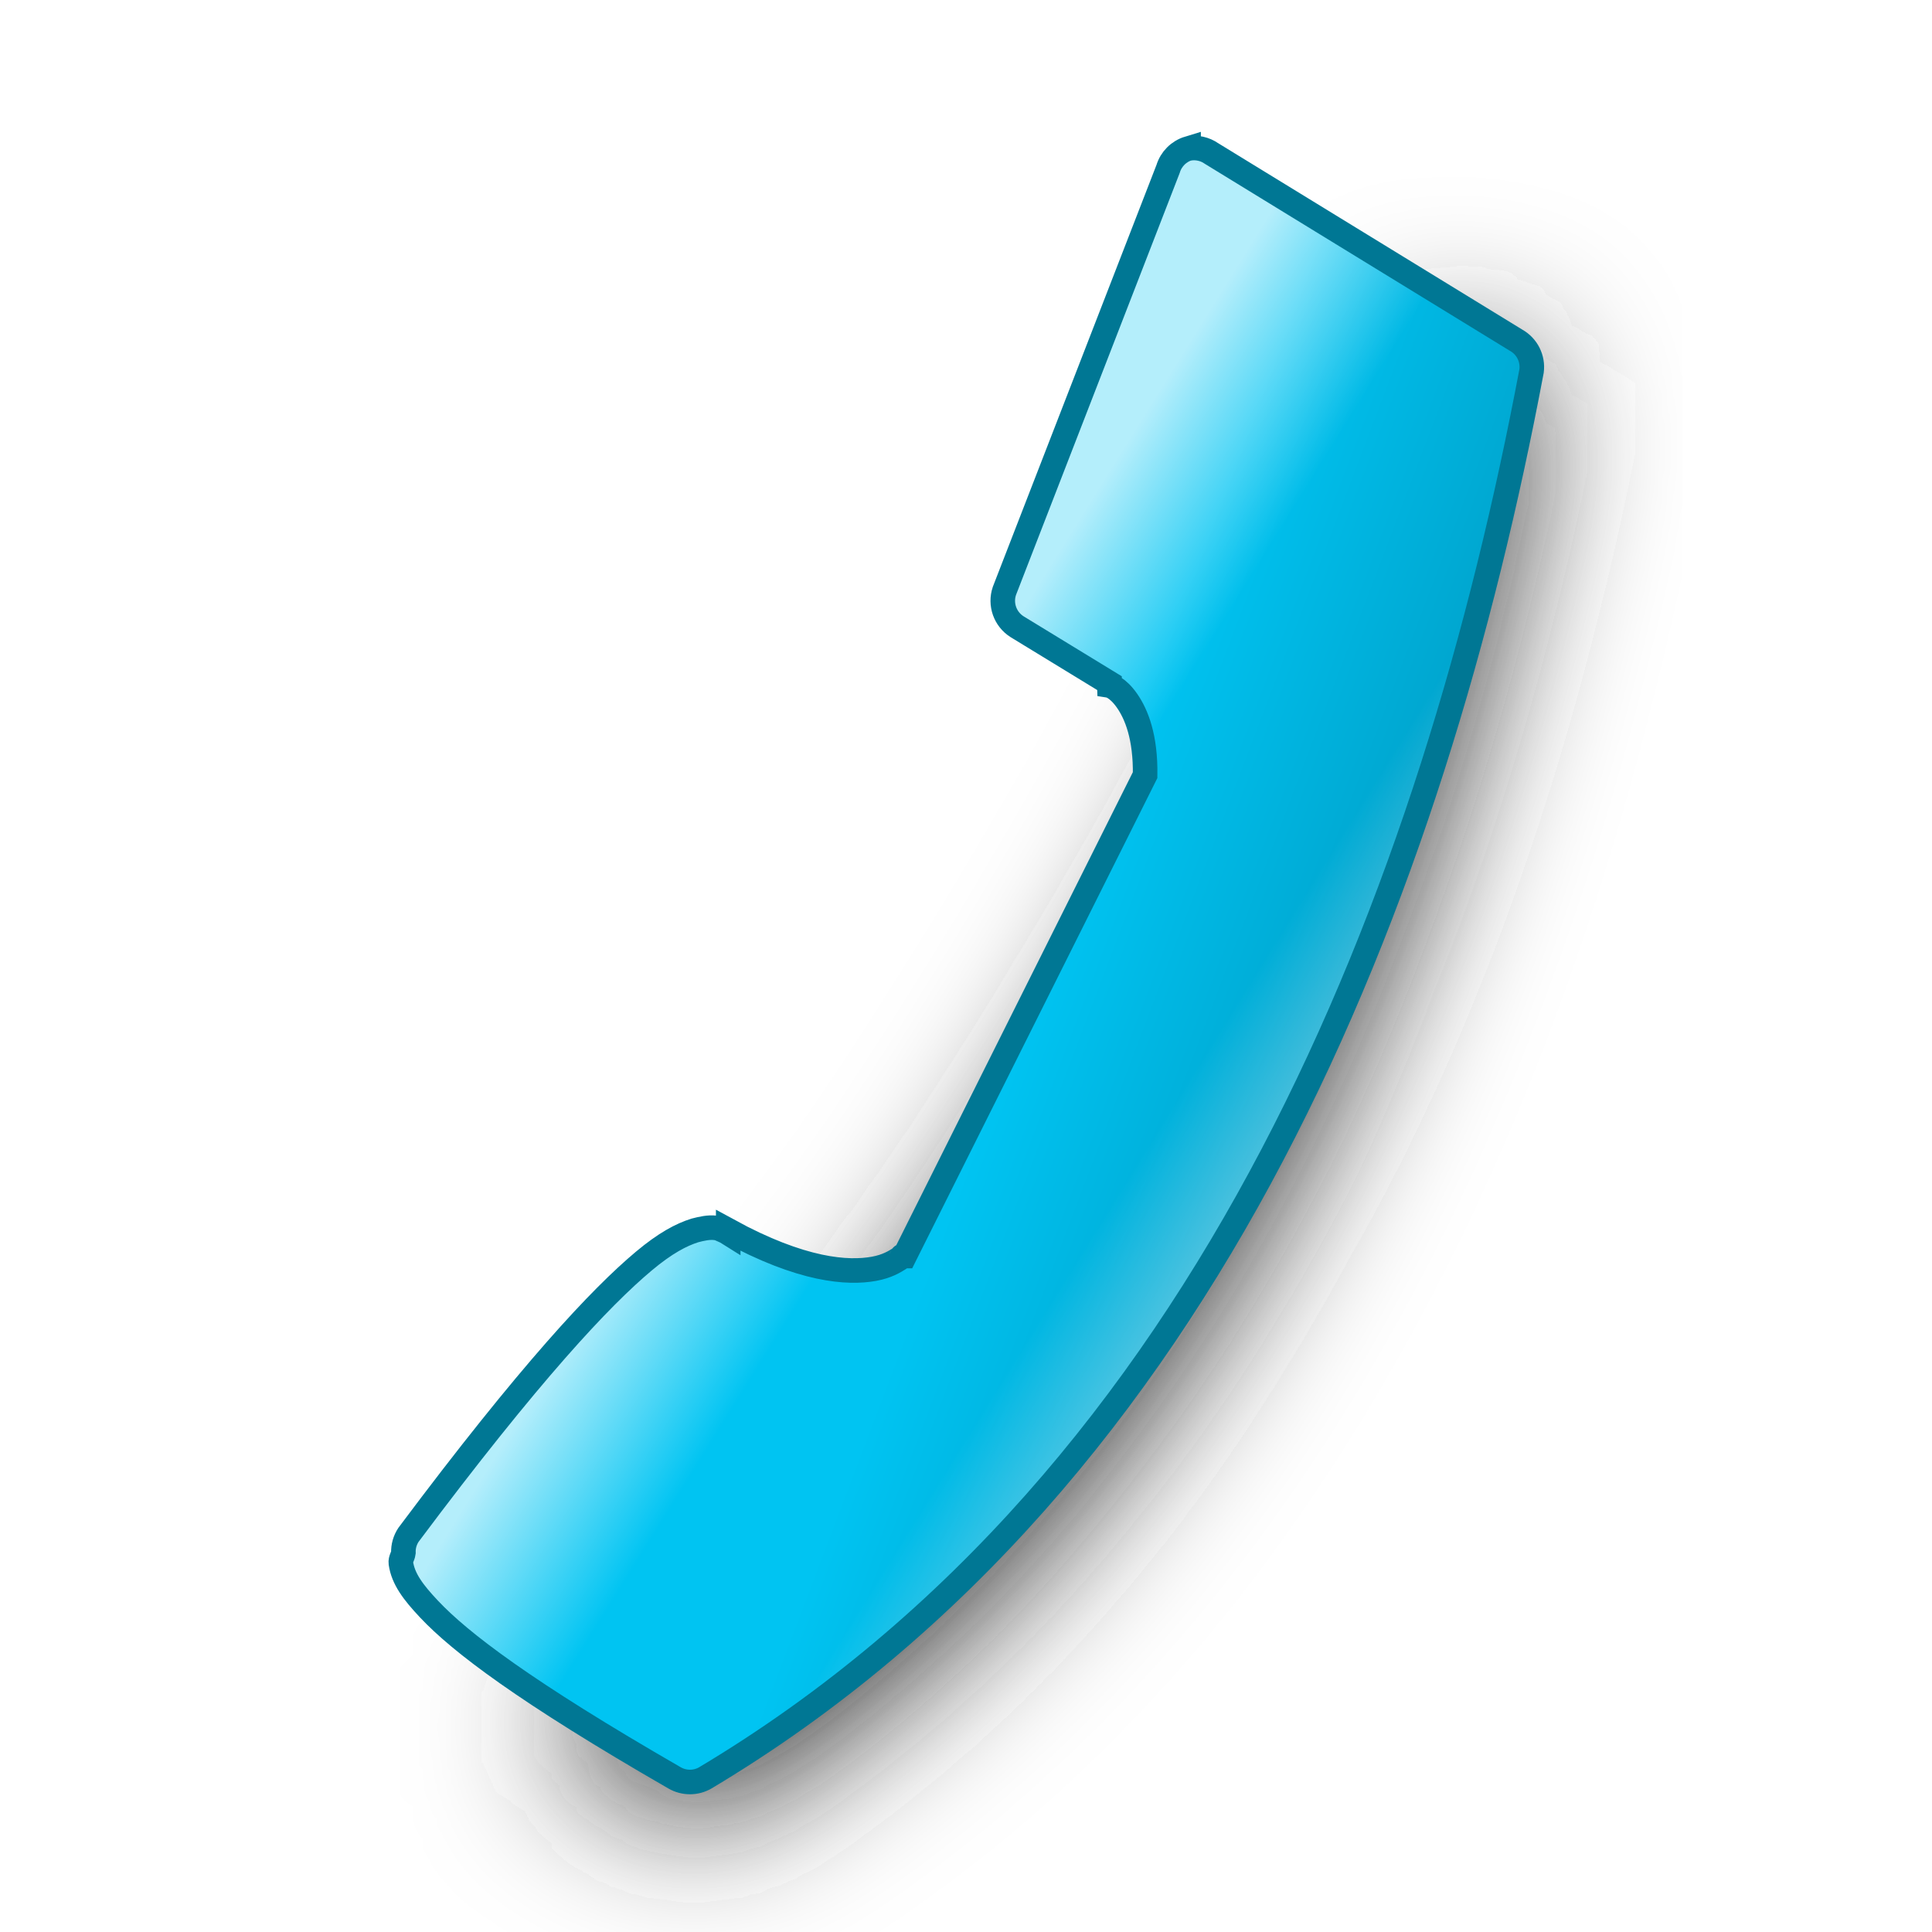
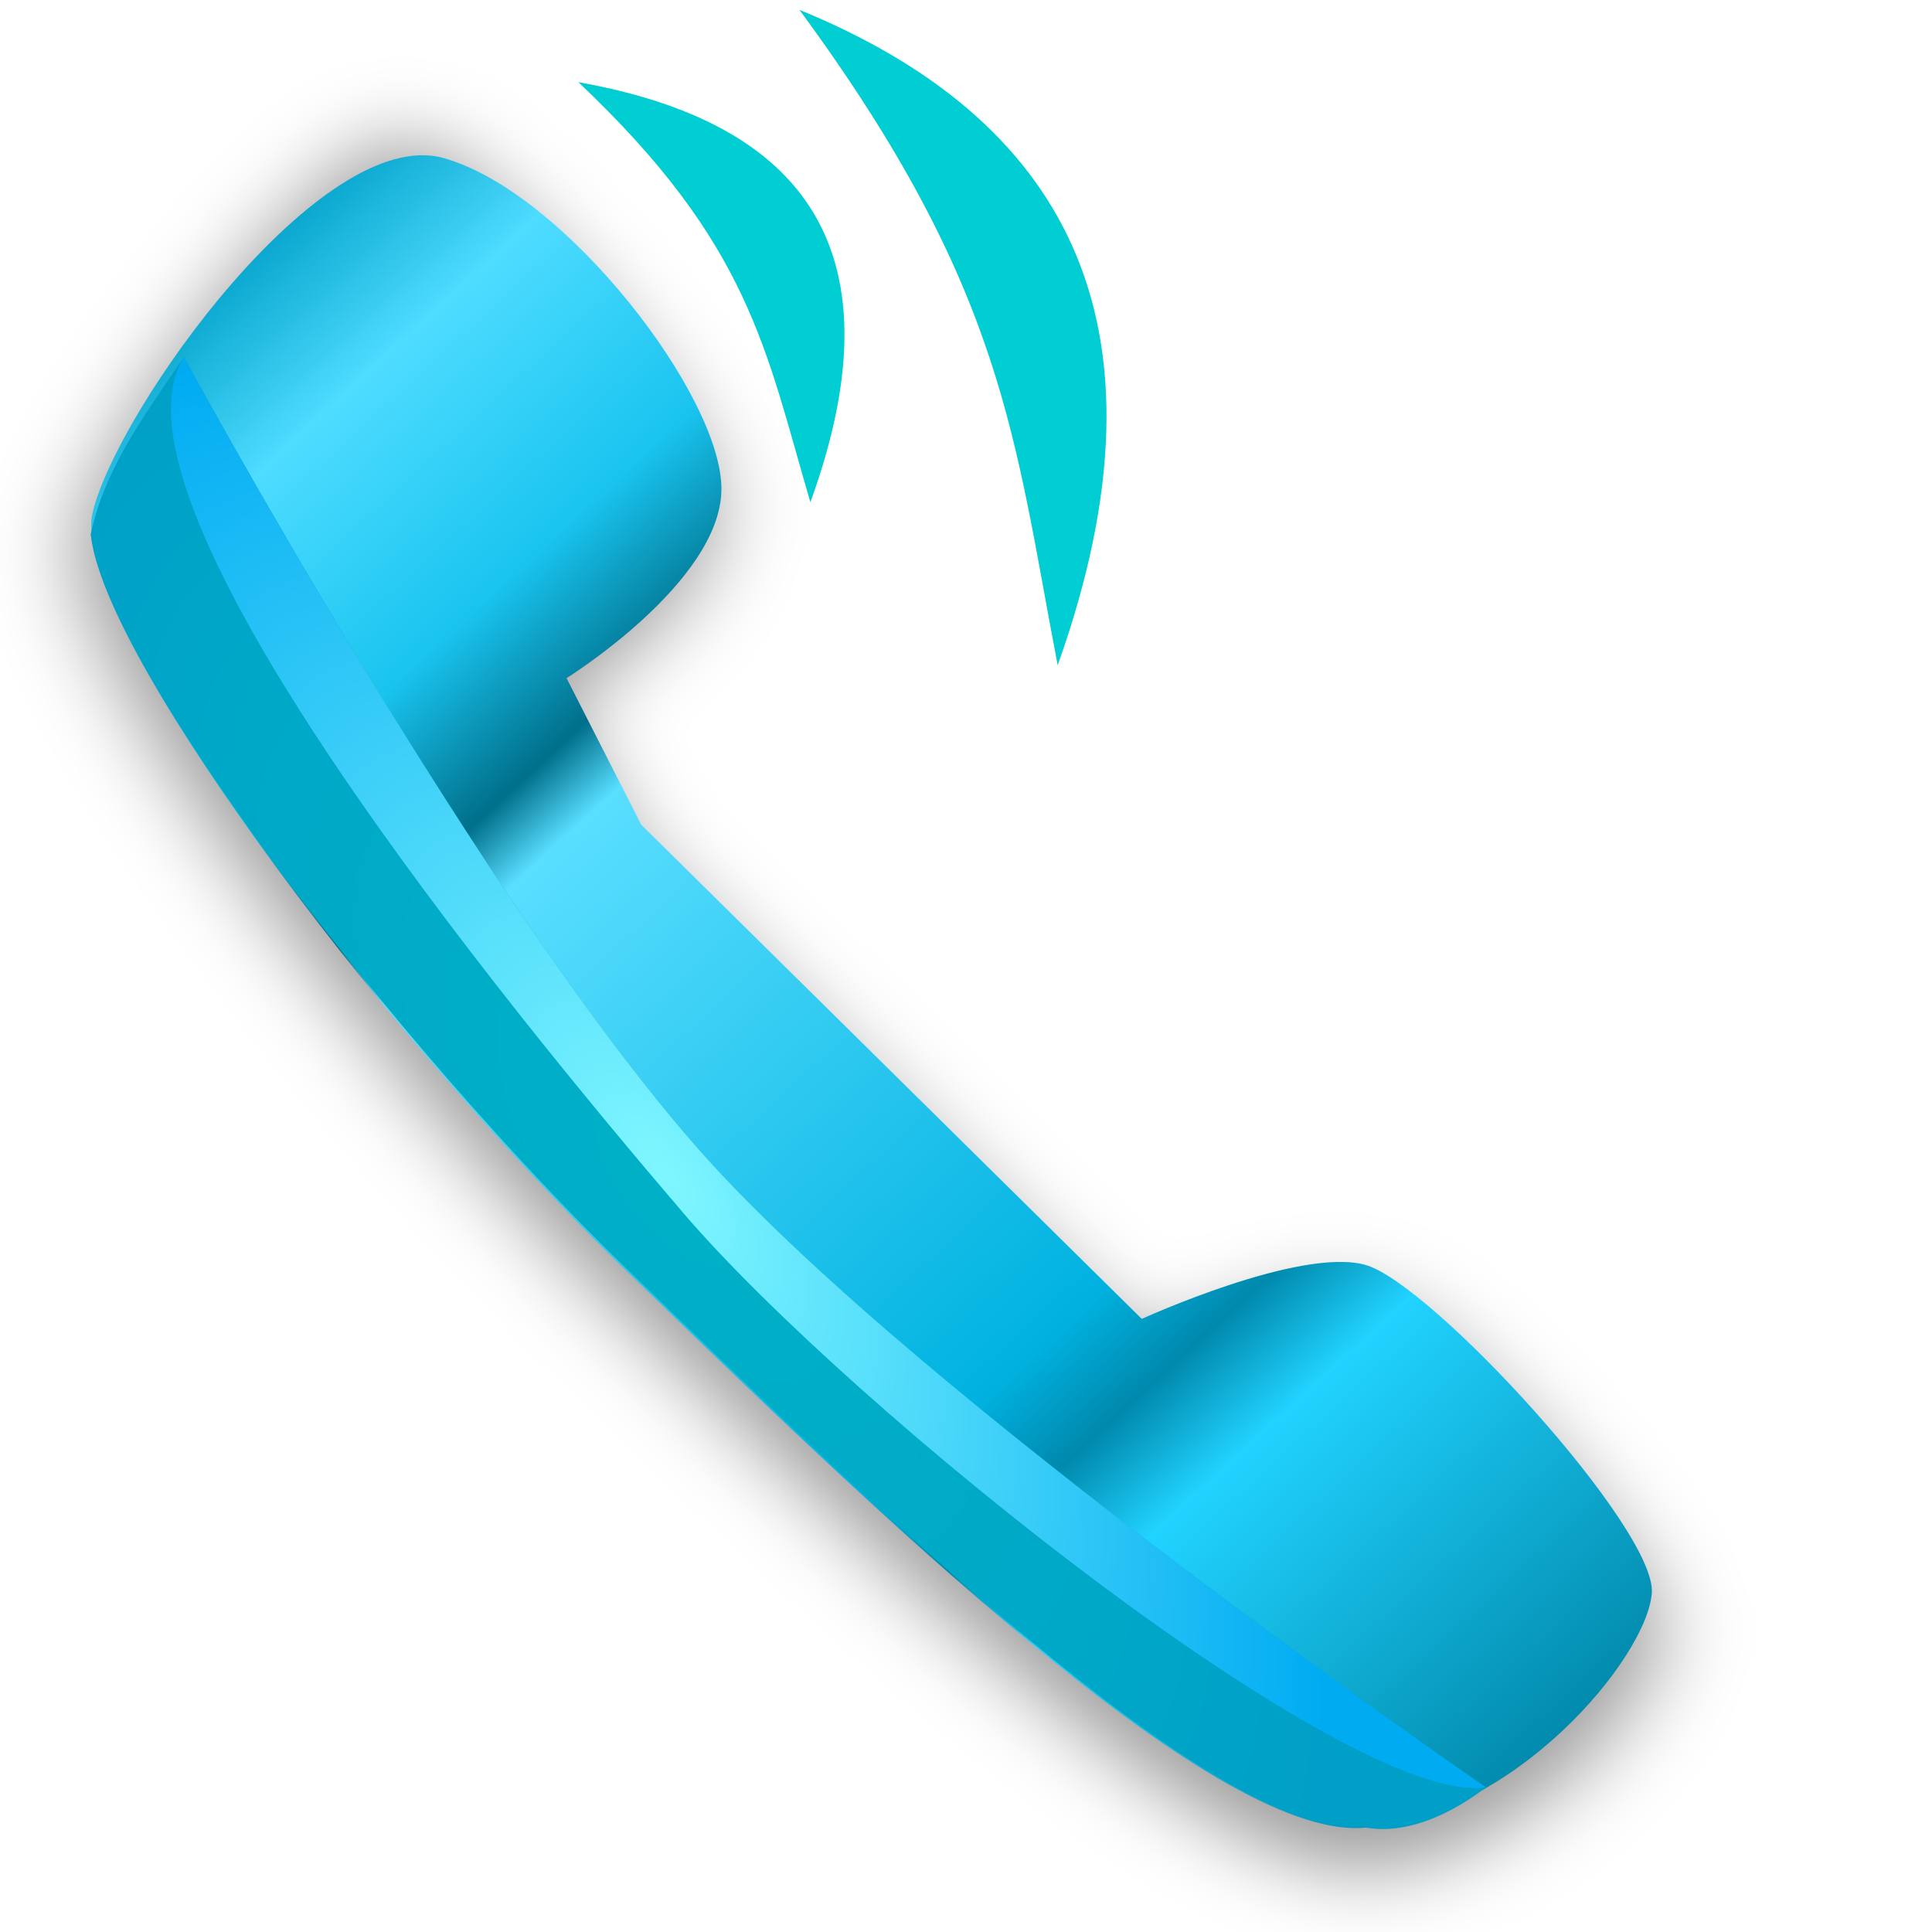
<svg xmlns="http://www.w3.org/2000/svg" xmlns:xlink="http://www.w3.org/1999/xlink" width="22" height="22" id="svg2" version="1.1">
  <defs id="defs4">
-     <linearGradient id="linearGradient3664">
-       <stop style="stop-color:#ffffff;stop-opacity:0.392;" offset="0" id="stop3666" />
-       <stop id="stop3668" offset="0.269" style="stop-color:#ffffff;stop-opacity:0;" />
-       <stop style="stop-color:#ffffff;stop-opacity:0;" offset="0.669" id="stop3670" />
-       <stop style="stop-color:#ffffff;stop-opacity:0.706;" offset="1" id="stop3672" />
+     <linearGradient id="linearGradient3724">
+       <stop style="stop-color:#00b1c7;stop-opacity:1;" offset="0" id="stop3726" />
+       <stop id="stop3728" offset="0.66" style="stop-color:#00a8c7;stop-opacity:1;" />
+       <stop style="stop-color:#009fc7;stop-opacity:1;" offset="1" id="stop3730" />
    </linearGradient>
-     <linearGradient id="linearGradient3862-8-0">
-       <stop style="stop-color:#009fc7;stop-opacity:1;" offset="0" id="stop3864-8-4" />
-       <stop style="stop-color:#00c4f2;stop-opacity:1;" offset="1" id="stop3866-4-8" />
+     <linearGradient id="linearGradient3666">
+       <stop id="stop3668" offset="0" style="stop-color:#0087a9;stop-opacity:1;" />
+       <stop style="stop-color:#21d3ff;stop-opacity:1;" offset="0.22" id="stop3670" />
+       <stop style="stop-color:#0089ad;stop-opacity:1;" offset="0.275" id="stop3672" />
+       <stop id="stop3674" offset="0.327" style="stop-color:#00b2e0;stop-opacity:1;" />
+       <stop style="stop-color:#59deff;stop-opacity:1;" offset="0.671" id="stop3676" />
+       <stop id="stop3678" offset="0.706" style="stop-color:#006f8a;stop-opacity:1;" />
+       <stop style="stop-color:#19c4ef;stop-opacity:1;" offset="0.784" id="stop3700" />
+       <stop style="stop-color:#4edcff;stop-opacity:1;" offset="0.906" id="stop3680" />
+       <stop id="stop3682" offset="1" style="stop-color:#009fc7;stop-opacity:1;" />
    </linearGradient>
-     <linearGradient xlink:href="#linearGradient3862-8-0" id="linearGradient3638" gradientUnits="userSpaceOnUse" gradientTransform="matrix(-0.08364872,0,0,0.08364872,18.09762,1030.48)" x1="26.42" y1="148.062" x2="73.755" y2="130.099" />
-     <linearGradient xlink:href="#linearGradient3664" id="linearGradient3662" gradientUnits="userSpaceOnUse" gradientTransform="matrix(-0.08364872,0,0,0.08364872,18.09762,1030.48)" x1="33.144" y1="155.534" x2="99.159" y2="114.408" />
-     <filter id="filter3706" x="-0.147" width="1.293" y="-0.102" height="1.203">
-       <feGaussianBlur stdDeviation="0.844" id="feGaussianBlur3708" />
+     <linearGradient id="linearGradient3658">
+       <stop style="stop-color:#09226d;stop-opacity:1;" offset="0" id="stop3660" />
+       <stop style="stop-color:#09226d;stop-opacity:0;" offset="1" id="stop3662" />
+     </linearGradient>
+     <linearGradient id="linearGradient3785">
+       <stop style="stop-color:#80f7ff;stop-opacity:1;" offset="0" id="stop3787" />
+       <stop style="stop-color:#00abf2;stop-opacity:1;" offset="1" id="stop3789" />
+     </linearGradient>
+     <filter id="filter3843">
+       <feGaussianBlur stdDeviation="0.496" id="feGaussianBlur3845" />
+     </filter>
+     <linearGradient xlink:href="#linearGradient3666" id="linearGradient3914" gradientUnits="userSpaceOnUse" gradientTransform="matrix(0.9975588,-0.06983202,0.06983202,0.9975588,-1.148342,0.3732817)" x1="1.028" y1="18.646" x2="19.218" y2="2.201" />
+     <radialGradient xlink:href="#linearGradient3724" id="radialGradient3916" gradientUnits="userSpaceOnUse" gradientTransform="matrix(0.9762017,-0.8113093,0.3580943,0.4308743,-3.459084,12.1532)" cx="9.116" cy="8.712" fx="9.116" fy="8.712" r="9.141" />
+     <radialGradient xlink:href="#linearGradient3785" id="radialGradient3918" gradientUnits="userSpaceOnUse" gradientTransform="matrix(0.9762017,-0.8113093,0.3580943,0.4308743,-3.459084,12.1532)" cx="9.116" cy="8.712" fx="9.116" fy="8.712" r="9.141" />
+     <linearGradient xlink:href="#linearGradient3658" id="linearGradient3664" x1="10.816" y1="11.92" x2="8.129" y2="9.337" gradientUnits="userSpaceOnUse" />
+     <linearGradient xlink:href="#linearGradient3658" id="linearGradient3684" gradientUnits="userSpaceOnUse" x1="10.816" y1="11.92" x2="8.129" y2="9.337" />
+     <linearGradient xlink:href="#linearGradient3658" id="linearGradient3688" gradientUnits="userSpaceOnUse" x1="10.816" y1="11.92" x2="8.129" y2="9.337" />
+     <filter id="filter3694">
+       <feGaussianBlur stdDeviation="0.194" id="feGaussianBlur3696" />
    </filter>
  </defs>
-   <g id="layer1" transform="translate(0,-1030.362)">
-     <path style="fill:#323232;fill-opacity:1;stroke:none;display:block;filter:url(#filter3706)" d="M 16.344 3.719 C 15.464 6.06 14.089 8.881 12.312 11.781 C 11.682 12.811 11.072 13.749 10.438 14.656 C 10.412 14.693 10.369 14.714 10.344 14.75 C 10.339 14.754 10.346 14.76 10.312 14.781 C 8.855 16.848 7.454 18.575 6.219 19.75 C 6.619 20.015 7.1 20.313 7.75 20.688 A 0.35 0.35 0 0 0 8.094 20.688 C 13.883 17.229 16.388 10.553 17.5 4.656 A 0.35 0.35 0 0 0 17.312 4.312 L 16.344 3.719 z " transform="translate(0,1030.362)" id="path3696" />
-     <path style="fill:url(#linearGradient3638);fill-opacity:1;fill-rule:evenodd;stroke:none;display:block" id="path3636" d="m 13.719,1031.375 a 0.375,0.375 0 0 0 -0.25,0.25 l -2,5.156 a 0.375,0.375 0 0 0 0.156,0.438 l 1.125,0.687 a 0.375,0.375 0 0 0 0,0.031 c 0,0 0.1,0.016 0.219,0.188 0.112,0.162 0.226,0.438 0.219,0.906 l -2.938,5.875 c 0,0 -0.028,-0 -0.031,0 -0.005,0 0.005,0.01 -0.031,0.031 -0.06,0.038 -0.153,0.096 -0.312,0.125 -0.318,0.058 -0.88,0.024 -1.781,-0.469 l 0,0.031 c -0.019,-0.012 -0.044,-0.023 -0.062,-0.031 -0.037,-0.016 -0.052,-0.026 -0.094,-0.031 -0.083,-0.01 -0.167,0.01 -0.25,0.031 -0.166,0.052 -0.363,0.155 -0.625,0.375 -0.525,0.44 -1.387,1.354 -2.875,3.344 a 0.375,0.375 0 0 0 -0.062,0.219 c -0.006,0.045 -0.037,0.081 -0.031,0.125 0.027,0.195 0.153,0.36 0.344,0.563 0.381,0.405 1.169,1.007 3,2.062 a 0.375,0.375 0 0 0 0.375,0 c 6.21,-3.71 8.9,-10.861 10.094,-17.187 a 0.375,0.375 0 0 0 -0.188,-0.375 L 14,1031.438 a 0.375,0.375 0 0 0 -0.281,-0.062 z" transform="matrix(0.9321396,0,0,0.9321396,0.7465441,70.6664)" />
-     <path d="m 13.719,1031.375 a 0.375,0.375 0 0 0 -0.25,0.25 l -2,5.156 a 0.375,0.375 0 0 0 0.156,0.438 l 1.125,0.687 a 0.375,0.375 0 0 0 0,0.031 c 0,0 0.1,0.016 0.219,0.188 0.112,0.162 0.226,0.438 0.219,0.906 l -2.938,5.875 c 0,0 -0.028,-0 -0.031,0 -0.005,0 0.005,0.01 -0.031,0.031 -0.06,0.038 -0.153,0.096 -0.312,0.125 -0.318,0.058 -0.88,0.024 -1.781,-0.469 l 0,0.031 c -0.019,-0.012 -0.044,-0.023 -0.062,-0.031 -0.037,-0.016 -0.052,-0.026 -0.094,-0.031 -0.083,-0.01 -0.167,0.01 -0.25,0.031 -0.166,0.052 -0.363,0.155 -0.625,0.375 -0.525,0.44 -1.387,1.354 -2.875,3.344 a 0.375,0.375 0 0 0 -0.062,0.219 c -0.006,0.045 -0.037,0.081 -0.031,0.125 0.027,0.195 0.153,0.36 0.344,0.563 0.381,0.405 1.169,1.007 3,2.062 a 0.375,0.375 0 0 0 0.375,0 c 6.21,-3.71 8.9,-10.861 10.094,-17.187 a 0.375,0.375 0 0 0 -0.188,-0.375 L 14,1031.438 a 0.375,0.375 0 0 0 -0.281,-0.062 z" id="path3660" style="fill:url(#linearGradient3662);fill-opacity:1;fill-rule:evenodd;stroke:none;display:block" transform="matrix(0.9321396,0,0,0.9321396,0.7465441,70.6664)" />
-     <path style="fill:none;stroke:#007794;stroke-width:0.3;stroke-miterlimit:4;stroke-opacity:1;stroke-dasharray:none;display:block" id="path3682" d="m 13.719,1031.375 a 0.375,0.375 0 0 0 -0.25,0.25 l -2,5.156 a 0.375,0.375 0 0 0 0.156,0.438 l 1.125,0.687 a 0.375,0.375 0 0 0 0,0.031 c 0,0 0.1,0.016 0.219,0.188 0.112,0.162 0.226,0.438 0.219,0.906 l -2.938,5.875 c 0,0 -0.028,-0 -0.031,0 -0.005,0 0.005,0.01 -0.031,0.031 -0.06,0.038 -0.153,0.096 -0.312,0.125 -0.318,0.058 -0.88,0.024 -1.781,-0.469 l 0,0.031 c -0.019,-0.012 -0.044,-0.023 -0.062,-0.031 -0.037,-0.016 -0.052,-0.026 -0.094,-0.031 -0.083,-0.01 -0.167,0.01 -0.25,0.031 -0.166,0.052 -0.363,0.155 -0.625,0.375 -0.525,0.44 -1.387,1.354 -2.875,3.344 a 0.375,0.375 0 0 0 -0.062,0.219 c -0.006,0.045 -0.037,0.081 -0.031,0.125 0.027,0.195 0.153,0.36 0.344,0.563 0.381,0.405 1.169,1.007 3,2.062 a 0.375,0.375 0 0 0 0.375,0 c 6.21,-3.71 8.9,-10.861 10.094,-17.187 a 0.375,0.375 0 0 0 -0.188,-0.375 L 14,1031.438 a 0.375,0.375 0 0 0 -0.281,-0.062 z" transform="matrix(0.9321396,0,0,0.9321396,0.7465441,70.6664)" />
+   <g id="layer2">
+     <g id="g3846" transform="matrix(0,-1,1,0,-0.131911,21.93194)">
+       <g id="g3873" transform="translate(-0.3658224,-0.1651789)">
+         <g id="g3899">
+           <path style="fill:#000000;fill-opacity:0.392;stroke:none;filter:url(#filter3843)" d="M 6.962,14.282 12.571,7.849 14.292,6.834 c 0,0 1.272,1.787 2.394,1.735 C 17.809,8.517 21.048,5.208 20.932,4.547 20.771,3.632 17.216,1.191 15.942,0.968 14.668,0.744 9.889,4.797 7.165,7.994 4.497,11.125 0.734,15.496 0.961,17.333 1.188,19.169 3.246,20.662 4.026,20.668 4.807,20.674 7.621,17.756 7.786,16.945 7.951,16.134 6.962,14.282 6.962,14.282 z" id="path3803" transform="matrix(0.9513787,0.05898022,-0.05898022,0.9513787,1.098322,-0.6928478)" />
+           <g id="g3900" transform="matrix(0.9363384,0.05804781,-0.05804781,0.9363384,1.406988,-0.5854474)">
+             <path style="fill:url(#linearGradient3914);fill-opacity:1;stroke:none" d="M 7.164,14.383 12.773,7.95 14.494,6.934 c 0,0 1.272,1.787 2.394,1.735 C 18.011,8.618 20.378,6.558 20.702,5.055 21.025,3.553 17.418,1.292 16.144,1.068 14.87,0.844 10.09,4.898 7.366,8.095 c -2.668,3.131 -6.431,7.502 -6.204,9.339 0.227,1.836 2.284,3.329 3.065,3.335 0.781,0.006 3.595,-2.912 3.76,-3.723 0.165,-0.811 -0.824,-2.662 -0.824,-2.662 z" id="path3010" />
+             <path style="fill:url(#radialGradient3916);fill-opacity:1;stroke:none" d="M 15.879,1.061 C 14.294,1.333 9.935,5.112 7.381,8.109 c -2.668,3.131 -6.434,7.495 -6.207,9.331 -0.093,0.619 0.355,1.219 0.572,1.464 0,0 4.235,-7.063 7.048,-9.925 C 11.608,6.117 18.095,2.058 18.095,2.058 17.261,1.556 16.646,1.177 15.879,1.061 z" id="path3780" />
+             <path id="path3028" d="M 8.099,8.753 C 5.851,10.934 1.398,17.265 1.747,18.904 c 0,0 4.235,-7.063 7.048,-9.925 C 11.608,6.117 18.095,2.058 18.095,2.058 16.29,1.058 10.479,6.445 8.099,8.753 z" style="fill:url(#radialGradient3918);fill-opacity:1;stroke:none" />
+           </g>
+           <path style="fill:#00ced3;fill-opacity:1;stroke:none" d="m 14.722,12.341 c 3.963,1.414 6.251,0.023 7.464,-2.941 -3.184,2.344 -4.885,2.446 -7.464,2.941 z" id="path3977" />
+           <path style="fill:#00ced3;fill-opacity:1;stroke:none" d="M 16.578,9.525 C 19.587,10.616 20.931,9.304 21.362,6.883 19.514,8.838 18.322,9.014 16.578,9.525 z" id="path3977-2" />
+         </g>
+       </g>
+     </g>
  </g>
</svg>
